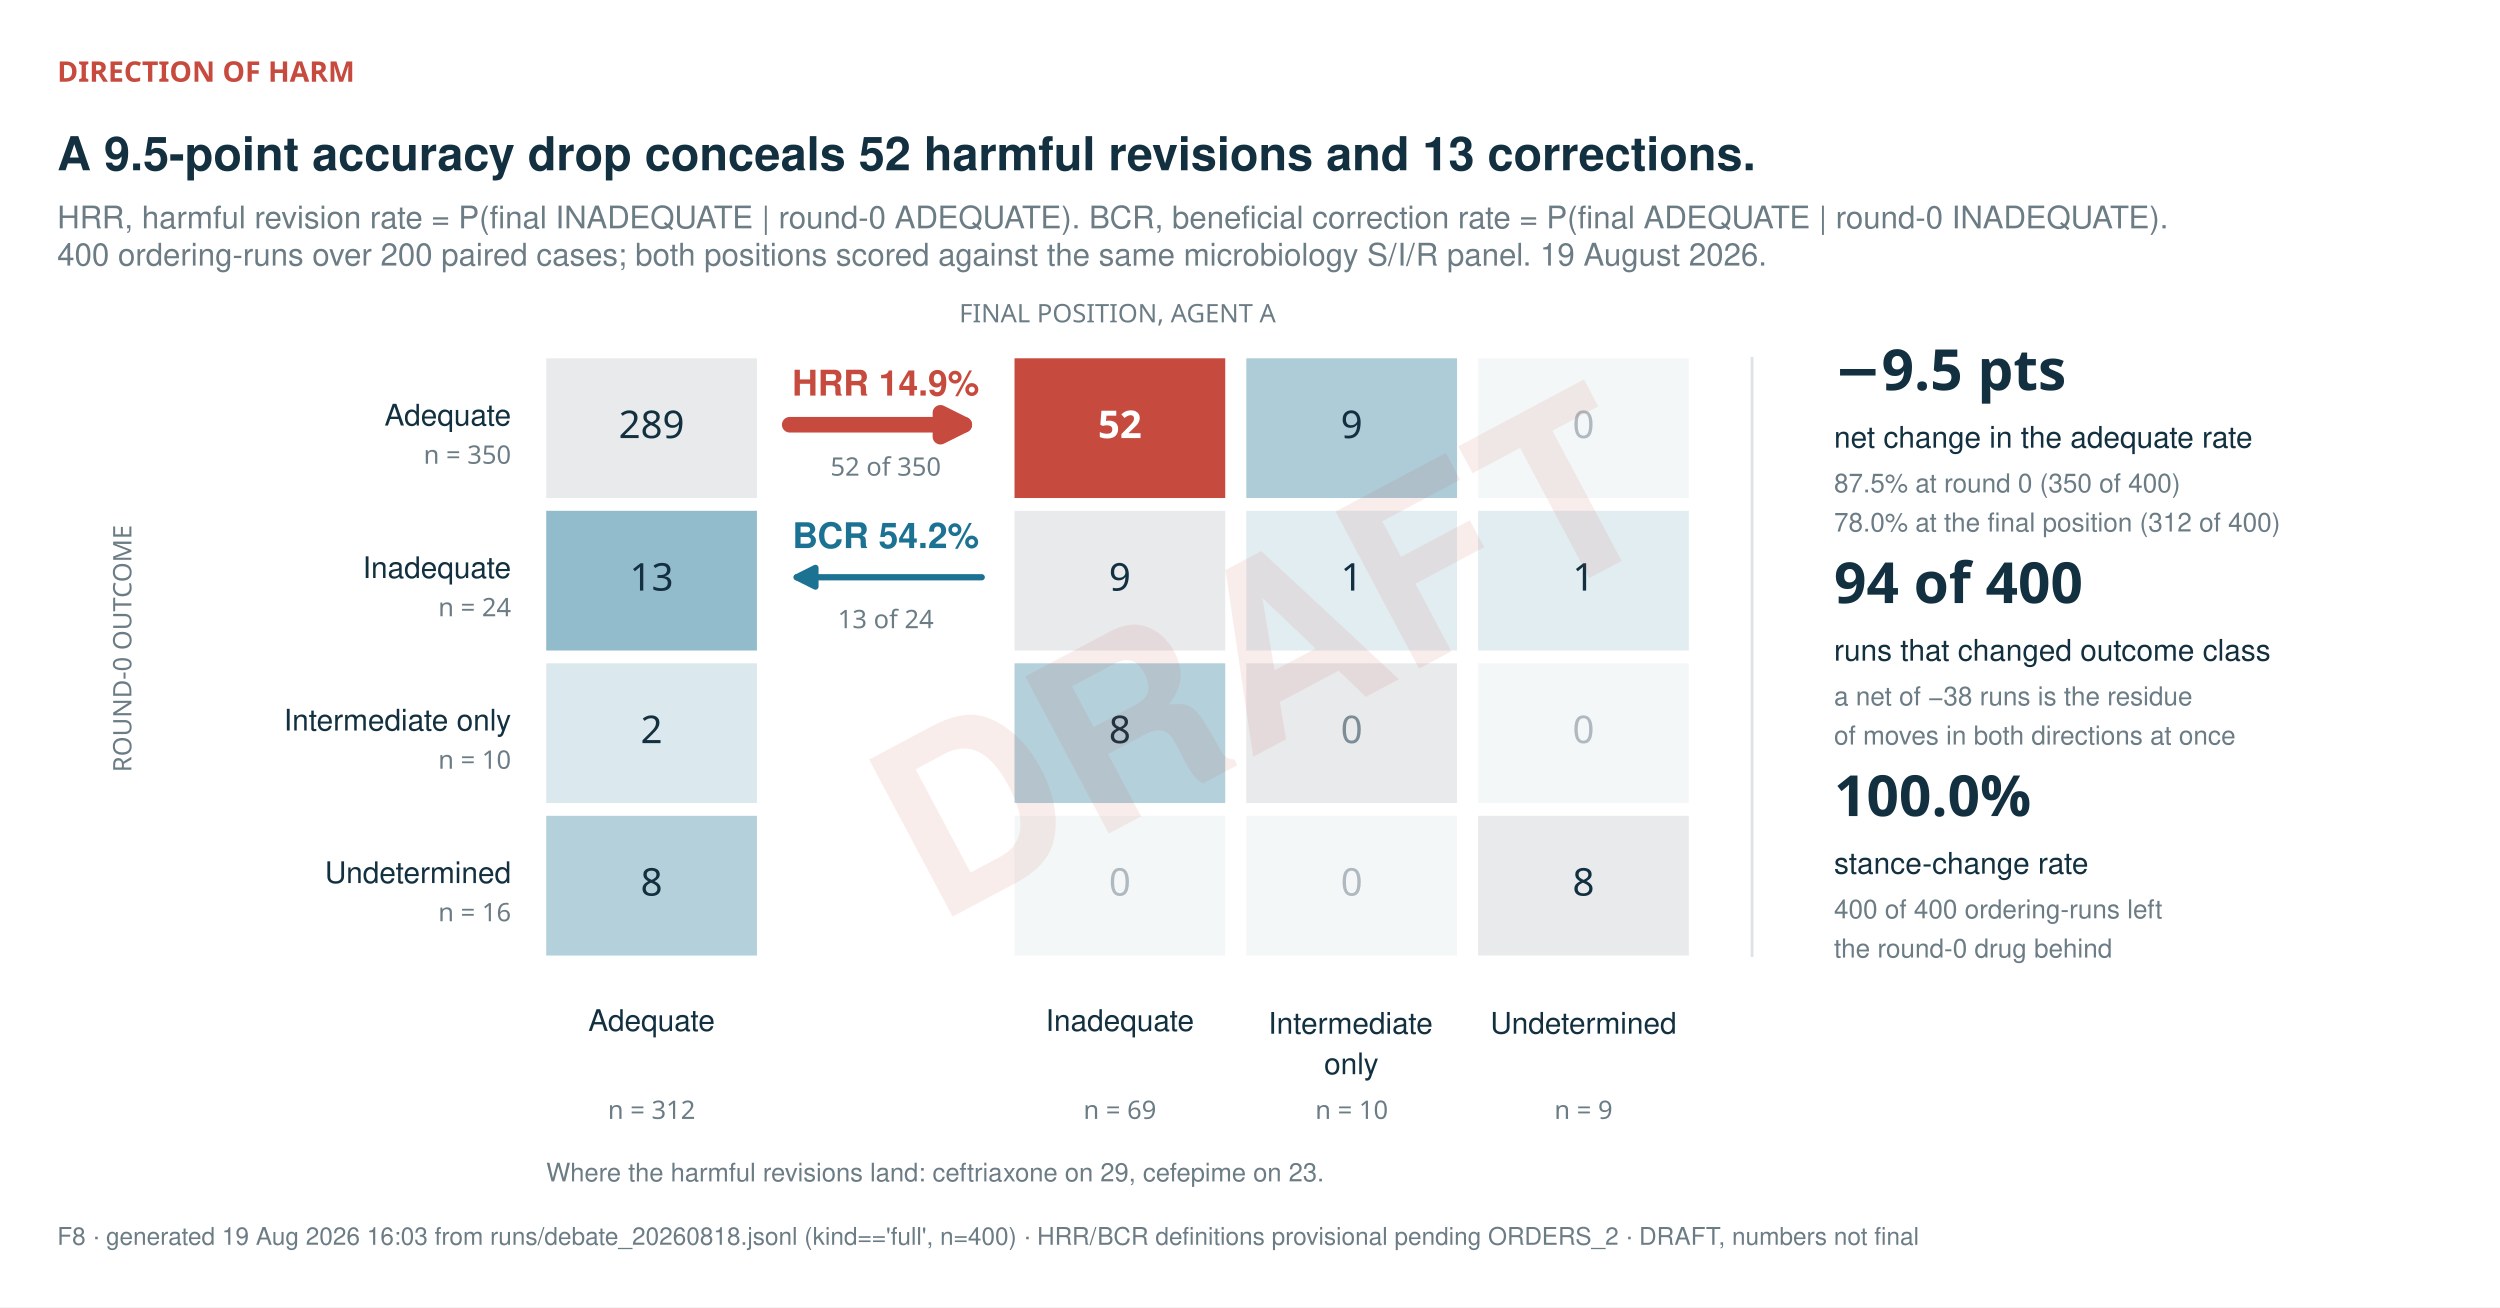
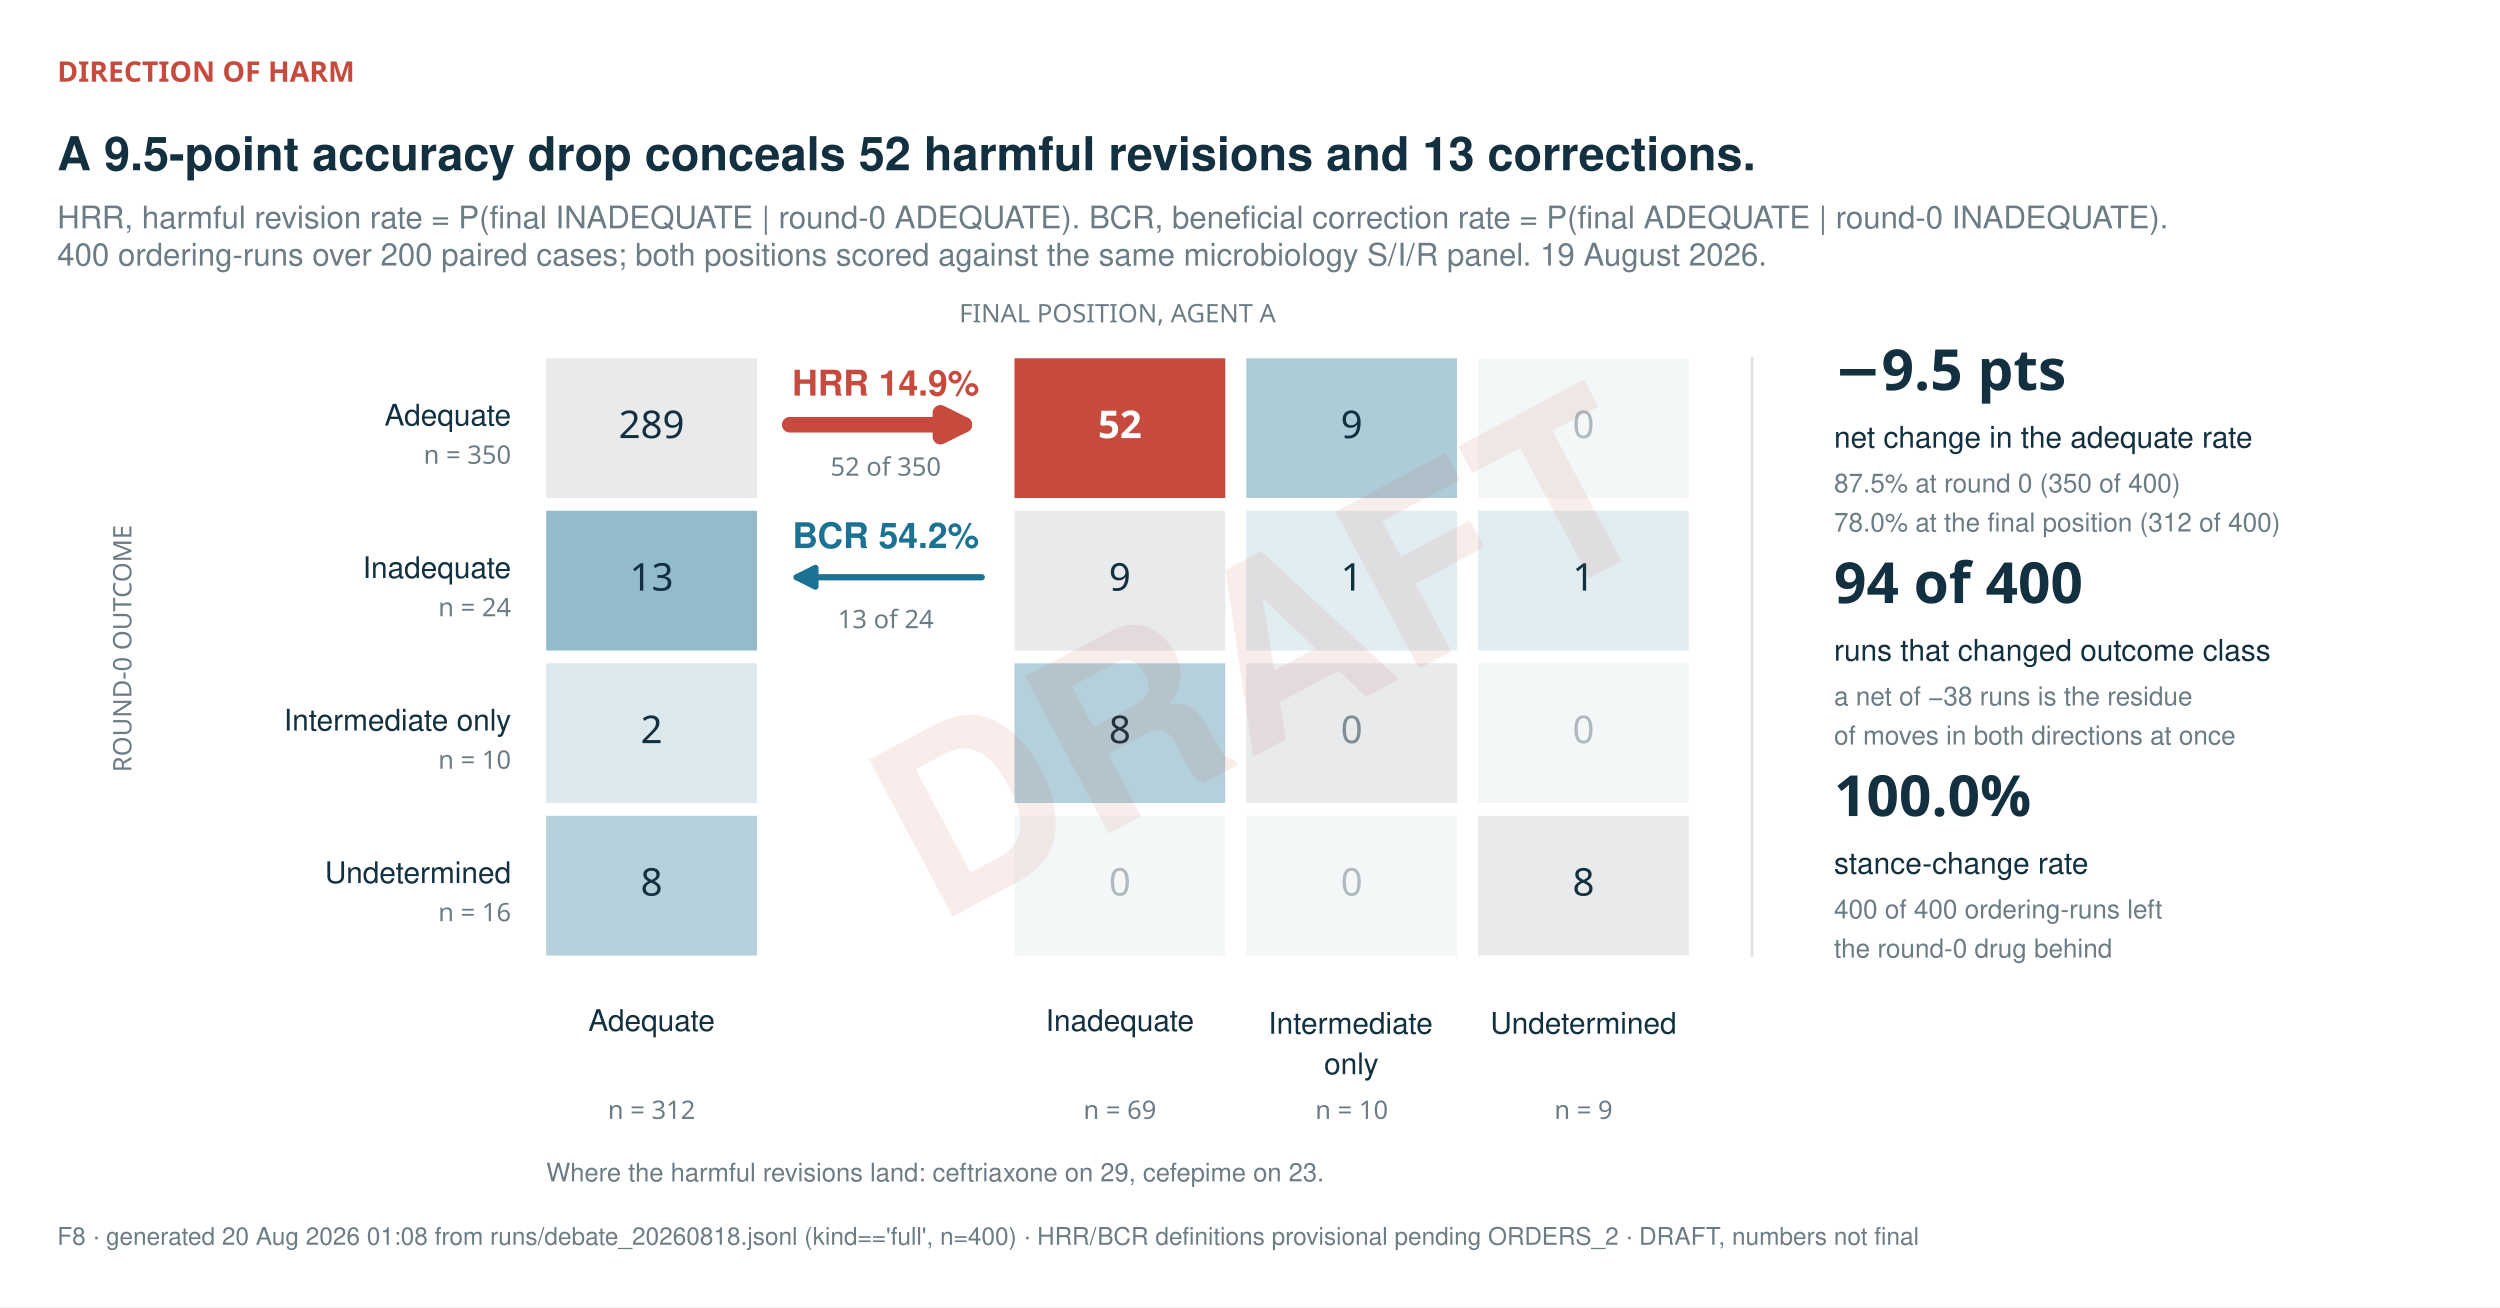
<svg xmlns="http://www.w3.org/2000/svg" width="880.992pt" height="460.656pt" viewBox="0 0 880.992 460.656" version="1.1">
  <defs>
    <style type="text/css">*{stroke-linejoin: round; stroke-linecap: butt}</style>
  </defs>
  <g id="figure_1">
    <g id="patch_1">
      <path d="M 0 460.656  L 880.992 460.656  L 880.992 0  L 0 0  z " style="fill: #ffffff" />
    </g>
    <g id="axes_1">
      <g id="line2d_1">
-         <path d="M 617.422 336.727  L 617.422 126.259  " clip-path="url(#p1d1b79cef9)" style="fill: none; stroke: #dce4e8; stroke-linecap: square" />
+         <path d="M 617.422 336.727  L 617.422 126.259  " clip-path="url(#p5fc52c5be6)" style="fill: none; stroke: #dce4e8; stroke-linecap: square" />
      </g>
      <g id="patch_2">
-         <path d="M 192.485 175.499  L 266.746 175.499  L 266.746 126.259  L 192.485 126.259  z " clip-path="url(#p1d1b79cef9)" style="fill: #6b7c85; opacity: 0.16" />
+         <path d="M 192.485 175.499  L 266.746 175.499  L 266.746 126.259  L 192.485 126.259  z " clip-path="url(#p5fc52c5be6)" style="fill: #6b7c85; opacity: 0.16" />
      </g>
      <g id="patch_3">
-         <path d="M 357.509 175.499  L 431.77 175.499  L 431.77 126.259  L 357.509 126.259  z " clip-path="url(#p1d1b79cef9)" style="fill: #c64b3e" />
+         <path d="M 357.509 175.499  L 431.77 175.499  L 431.77 126.259  L 357.509 126.259  z " clip-path="url(#p5fc52c5be6)" style="fill: #c64b3e" />
      </g>
      <g id="patch_4">
-         <path d="M 439.196 175.499  L 513.456 175.499  L 513.456 126.259  L 439.196 126.259  z " clip-path="url(#p1d1b79cef9)" style="fill: #1c7293; opacity: 0.363" />
+         <path d="M 439.196 175.499  L 513.456 175.499  L 513.456 126.259  L 439.196 126.259  z " clip-path="url(#p5fc52c5be6)" style="fill: #1c7293; opacity: 0.363" />
      </g>
      <g id="patch_5">
-         <path d="M 520.883 175.499  L 595.143 175.499  L 595.143 126.259  L 520.883 126.259  z " clip-path="url(#p1d1b79cef9)" style="fill: #f4f7f8" />
+         <path d="M 520.883 175.499  L 595.143 175.499  L 595.143 126.259  L 520.883 126.259  z " clip-path="url(#p5fc52c5be6)" style="fill: #f4f7f8" />
      </g>
      <g id="patch_6">
-         <path d="M 192.485 229.242  L 266.746 229.242  L 266.746 180.002  L 192.485 180.002  z " clip-path="url(#p1d1b79cef9)" style="fill: #1c7293; opacity: 0.48" />
+         <path d="M 192.485 229.242  L 266.746 229.242  L 266.746 180.002  L 192.485 180.002  z " clip-path="url(#p5fc52c5be6)" style="fill: #1c7293; opacity: 0.48" />
      </g>
      <g id="patch_7">
-         <path d="M 357.509 229.242  L 431.77 229.242  L 431.77 180.002  L 357.509 180.002  z " clip-path="url(#p1d1b79cef9)" style="fill: #6b7c85; opacity: 0.16" />
+         <path d="M 357.509 229.242  L 431.77 229.242  L 431.77 180.002  L 357.509 180.002  z " clip-path="url(#p5fc52c5be6)" style="fill: #6b7c85; opacity: 0.16" />
      </g>
      <g id="patch_8">
-         <path d="M 439.196 229.242  L 513.456 229.242  L 513.456 180.002  L 439.196 180.002  z " clip-path="url(#p1d1b79cef9)" style="fill: #1c7293; opacity: 0.129" />
+         <path d="M 439.196 229.242  L 513.456 229.242  L 513.456 180.002  L 439.196 180.002  z " clip-path="url(#p5fc52c5be6)" style="fill: #1c7293; opacity: 0.129" />
      </g>
      <g id="patch_9">
-         <path d="M 520.883 229.242  L 595.143 229.242  L 595.143 180.002  L 520.883 180.002  z " clip-path="url(#p1d1b79cef9)" style="fill: #1c7293; opacity: 0.129" />
+         <path d="M 520.883 229.242  L 595.143 229.242  L 595.143 180.002  L 520.883 180.002  z " clip-path="url(#p5fc52c5be6)" style="fill: #1c7293; opacity: 0.129" />
      </g>
      <g id="patch_10">
-         <path d="M 192.485 282.984  L 266.746 282.984  L 266.746 233.745  L 192.485 233.745  z " clip-path="url(#p1d1b79cef9)" style="fill: #1c7293; opacity: 0.158" />
+         <path d="M 192.485 282.984  L 266.746 282.984  L 266.746 233.745  L 192.485 233.745  z " clip-path="url(#p5fc52c5be6)" style="fill: #1c7293; opacity: 0.158" />
      </g>
      <g id="patch_11">
-         <path d="M 357.509 282.984  L 431.77 282.984  L 431.77 233.745  L 357.509 233.745  z " clip-path="url(#p1d1b79cef9)" style="fill: #1c7293; opacity: 0.334" />
+         <path d="M 357.509 282.984  L 431.77 282.984  L 431.77 233.745  L 357.509 233.745  z " clip-path="url(#p5fc52c5be6)" style="fill: #1c7293; opacity: 0.334" />
      </g>
      <g id="patch_12">
-         <path d="M 439.196 282.984  L 513.456 282.984  L 513.456 233.745  L 439.196 233.745  z " clip-path="url(#p1d1b79cef9)" style="fill: #6b7c85; opacity: 0.16" />
+         <path d="M 439.196 282.984  L 513.456 282.984  L 513.456 233.745  L 439.196 233.745  z " clip-path="url(#p5fc52c5be6)" style="fill: #6b7c85; opacity: 0.16" />
      </g>
      <g id="patch_13">
-         <path d="M 520.883 282.984  L 595.143 282.984  L 595.143 233.745  L 520.883 233.745  z " clip-path="url(#p1d1b79cef9)" style="fill: #f4f7f8" />
+         <path d="M 520.883 282.984  L 595.143 282.984  L 595.143 233.745  L 520.883 233.745  z " clip-path="url(#p5fc52c5be6)" style="fill: #f4f7f8" />
      </g>
      <g id="patch_14">
-         <path d="M 192.485 336.727  L 266.746 336.727  L 266.746 287.488  L 192.485 287.488  z " clip-path="url(#p1d1b79cef9)" style="fill: #1c7293; opacity: 0.334" />
+         <path d="M 192.485 336.727  L 266.746 336.727  L 266.746 287.488  L 192.485 287.488  z " clip-path="url(#p5fc52c5be6)" style="fill: #1c7293; opacity: 0.334" />
      </g>
      <g id="patch_15">
-         <path d="M 357.509 336.727  L 431.77 336.727  L 431.77 287.488  L 357.509 287.488  z " clip-path="url(#p1d1b79cef9)" style="fill: #f4f7f8" />
+         <path d="M 357.509 336.727  L 431.77 336.727  L 431.77 287.488  L 357.509 287.488  z " clip-path="url(#p5fc52c5be6)" style="fill: #f4f7f8" />
      </g>
      <g id="patch_16">
-         <path d="M 439.196 336.727  L 513.456 336.727  L 513.456 287.488  L 439.196 287.488  z " clip-path="url(#p1d1b79cef9)" style="fill: #f4f7f8" />
+         <path d="M 439.196 336.727  L 513.456 336.727  L 513.456 287.488  L 439.196 287.488  z " clip-path="url(#p5fc52c5be6)" style="fill: #f4f7f8" />
      </g>
      <g id="patch_17">
-         <path d="M 520.883 336.727  L 595.143 336.727  L 595.143 287.488  L 520.883 287.488  z " clip-path="url(#p1d1b79cef9)" style="fill: #6b7c85; opacity: 0.16" />
+         <path d="M 520.883 336.727  L 595.143 336.727  L 595.143 287.488  L 520.883 287.488  z " clip-path="url(#p5fc52c5be6)" style="fill: #6b7c85; opacity: 0.16" />
      </g>
      <g id="text_1">
        <text style="font-size: 13.5px; font-family: 'Menlo'; text-anchor: middle; fill: #12303f" x="229.615" y="154.386" transform="rotate(-0 229.6152 154.3857)">289</text>
      </g>
      <g id="text_2">
        <text style="font-weight: 700; font-size: 13.5px; font-family: 'Menlo'; text-anchor: middle; fill: #ffffff" x="394.639" y="154.386" transform="rotate(-0 394.6392 154.3857)">52</text>
      </g>
      <g id="text_3">
        <text style="font-size: 13.5px; font-family: 'Menlo'; text-anchor: middle; fill: #12303f" x="476.326" y="154.386" transform="rotate(-0 476.3261 154.3857)">9</text>
      </g>
      <g id="text_4">
        <text style="font-size: 13.5px; font-family: 'Menlo'; text-anchor: middle; fill: #6b7c85; opacity: 0.5" x="558.013" y="154.386" transform="rotate(-0 558.013 154.3857)">0</text>
      </g>
      <g id="text_5">
        <text style="font-size: 10.5px; font-family: 'Helvetica Neue', 'Helvetica', 'Arial', 'DejaVu Sans', sans-serif; text-anchor: end; fill: #12303f" x="180.108" y="149.955" transform="rotate(-0 180.108 149.9548)">Adequate</text>
      </g>
      <g id="text_6">
        <text style="font-size: 9px; font-family: 'Menlo'; text-anchor: end; fill: #6b7c85" x="180.108" y="163.425" transform="rotate(-0 180.108 163.4249)">n = 350</text>
      </g>
      <g id="text_7">
        <text style="font-size: 13.5px; font-family: 'Menlo'; text-anchor: middle; fill: #12303f" x="229.615" y="208.129" transform="rotate(-0 229.6152 208.1287)">13</text>
      </g>
      <g id="text_8">
        <text style="font-size: 13.5px; font-family: 'Menlo'; text-anchor: middle; fill: #12303f" x="394.639" y="208.129" transform="rotate(-0 394.6392 208.1287)">9</text>
      </g>
      <g id="text_9">
        <text style="font-size: 13.5px; font-family: 'Menlo'; text-anchor: middle; fill: #12303f" x="476.326" y="208.129" transform="rotate(-0 476.3261 208.1287)">1</text>
      </g>
      <g id="text_10">
        <text style="font-size: 13.5px; font-family: 'Menlo'; text-anchor: middle; fill: #12303f" x="558.013" y="208.129" transform="rotate(-0 558.013 208.1287)">1</text>
      </g>
      <g id="text_11">
        <text style="font-size: 10.5px; font-family: 'Helvetica Neue', 'Helvetica', 'Arial', 'DejaVu Sans', sans-serif; text-anchor: end; fill: #12303f" x="180.108" y="203.698" transform="rotate(-0 180.108 203.6978)">Inadequate</text>
      </g>
      <g id="text_12">
        <text style="font-size: 9px; font-family: 'Menlo'; text-anchor: end; fill: #6b7c85" x="180.108" y="217.168" transform="rotate(-0 180.108 217.1679)">n = 24</text>
      </g>
      <g id="text_13">
        <text style="font-size: 13.5px; font-family: 'Menlo'; text-anchor: middle; fill: #12303f" x="229.615" y="261.872" transform="rotate(-0 229.6152 261.8716)">2</text>
      </g>
      <g id="text_14">
        <text style="font-size: 13.5px; font-family: 'Menlo'; text-anchor: middle; fill: #12303f" x="394.639" y="261.872" transform="rotate(-0 394.6392 261.8716)">8</text>
      </g>
      <g id="text_15">
        <text style="font-size: 13.5px; font-family: 'Menlo'; text-anchor: middle; fill: #12303f; opacity: 0.5" x="476.326" y="261.872" transform="rotate(-0 476.3261 261.8716)">0</text>
      </g>
      <g id="text_16">
        <text style="font-size: 13.5px; font-family: 'Menlo'; text-anchor: middle; fill: #6b7c85; opacity: 0.5" x="558.013" y="261.872" transform="rotate(-0 558.013 261.8716)">0</text>
      </g>
      <g id="text_17">
        <text style="font-size: 10.5px; font-family: 'Helvetica Neue', 'Helvetica', 'Arial', 'DejaVu Sans', sans-serif; text-anchor: end; fill: #12303f" x="180.108" y="257.441" transform="rotate(-0 180.108 257.4407)">Intermediate only</text>
      </g>
      <g id="text_18">
        <text style="font-size: 9px; font-family: 'Menlo'; text-anchor: end; fill: #6b7c85" x="180.108" y="270.911" transform="rotate(-0 180.108 270.9109)">n = 10</text>
      </g>
      <g id="text_19">
        <text style="font-size: 13.5px; font-family: 'Menlo'; text-anchor: middle; fill: #12303f" x="229.615" y="315.615" transform="rotate(-0 229.6152 315.6146)">8</text>
      </g>
      <g id="text_20">
        <text style="font-size: 13.5px; font-family: 'Menlo'; text-anchor: middle; fill: #6b7c85; opacity: 0.5" x="394.639" y="315.615" transform="rotate(-0 394.6392 315.6146)">0</text>
      </g>
      <g id="text_21">
        <text style="font-size: 13.5px; font-family: 'Menlo'; text-anchor: middle; fill: #6b7c85; opacity: 0.5" x="476.326" y="315.615" transform="rotate(-0 476.3261 315.6146)">0</text>
      </g>
      <g id="text_22">
        <text style="font-size: 13.5px; font-family: 'Menlo'; text-anchor: middle; fill: #12303f" x="558.013" y="315.615" transform="rotate(-0 558.013 315.6146)">8</text>
      </g>
      <g id="text_23">
        <text style="font-size: 10.5px; font-family: 'Helvetica Neue', 'Helvetica', 'Arial', 'DejaVu Sans', sans-serif; text-anchor: end; fill: #12303f" x="180.108" y="311.184" transform="rotate(-0 180.108 311.1837)">Undetermined</text>
      </g>
      <g id="text_24">
        <text style="font-size: 9px; font-family: 'Menlo'; text-anchor: end; fill: #6b7c85" x="180.108" y="324.654" transform="rotate(-0 180.108 324.6538)">n = 16</text>
      </g>
      <g id="text_25">
        <text style="font-size: 10.5px; font-family: 'Helvetica Neue', 'Helvetica', 'Arial', 'DejaVu Sans', sans-serif; text-anchor: middle; fill: #12303f" x="229.615" y="363.3" transform="rotate(-0 229.6152 363.3001)">Adequate</text>
      </g>
      <g id="text_26">
        <text style="font-size: 9px; font-family: 'Menlo'; text-anchor: middle; fill: #6b7c85" x="229.615" y="394.306" transform="rotate(-0 229.6152 394.3059)">n = 312</text>
      </g>
      <g id="text_27">
        <text style="font-size: 10.5px; font-family: 'Helvetica Neue', 'Helvetica', 'Arial', 'DejaVu Sans', sans-serif; text-anchor: middle; fill: #12303f" x="394.639" y="363.3" transform="rotate(-0 394.6392 363.3001)">Inadequate</text>
      </g>
      <g id="text_28">
        <text style="font-size: 9px; font-family: 'Menlo'; text-anchor: middle; fill: #6b7c85" x="394.639" y="394.306" transform="rotate(-0 394.6392 394.3059)">n = 69</text>
      </g>
      <g id="text_29">
        <text style="font-size: 10.5px; font-family: 'Helvetica Neue', 'Helvetica', 'Arial', 'DejaVu Sans', sans-serif; fill: #12303f" transform="translate(446.9573 364.2771)">Intermediate</text>
        <text style="font-size: 10.5px; font-family: 'Helvetica Neue', 'Helvetica', 'Arial', 'DejaVu Sans', sans-serif; fill: #12303f" transform="translate(466.6029 378.5383)">only</text>
      </g>
      <g id="text_30">
        <text style="font-size: 9px; font-family: 'Menlo'; text-anchor: middle; fill: #6b7c85" x="476.326" y="394.306" transform="rotate(-0 476.3261 394.3059)">n = 10</text>
      </g>
      <g id="text_31">
        <text style="font-size: 10.5px; font-family: 'Helvetica Neue', 'Helvetica', 'Arial', 'DejaVu Sans', sans-serif; text-anchor: middle; fill: #12303f" x="558.013" y="364.251" transform="rotate(-0 558.013 364.2509)">Undetermined</text>
      </g>
      <g id="text_32">
        <text style="font-size: 9px; font-family: 'Menlo'; text-anchor: middle; fill: #6b7c85" x="558.013" y="394.306" transform="rotate(-0 558.013 394.3059)">n = 9</text>
      </g>
      <g id="text_33">
        <text style="font-size: 9px; font-family: 'Menlo'; text-anchor: middle; fill: #6b7c85" x="393.814" y="113.585" transform="rotate(-0 393.8141 113.5851)">FINAL POSITION, AGENT A</text>
      </g>
      <g id="text_34">
        <text style="font-size: 9px; font-family: 'Menlo'; fill: #6b7c85" transform="translate(46.30109 272.1304) rotate(-90)">ROUND-0 OUTCOME</text>
      </g>
      <g id="text_35">
        <text style="font-weight: 700; font-size: 12.5px; font-family: 'Helvetica Neue', 'Helvetica', 'Arial', 'DejaVu Sans', sans-serif; text-anchor: middle; fill: #c64b3e" x="312.127" y="139.403" transform="rotate(-0 312.1272 139.4034)">HRR 14.9%</text>
      </g>
      <g id="text_36">
        <text style="font-size: 9px; font-family: 'Menlo'; text-anchor: middle; fill: #6b7c85" x="312.127" y="167.629" transform="rotate(-0 312.1272 167.6286)">52 of 350</text>
      </g>
      <g id="text_37">
        <text style="font-weight: 700; font-size: 12.5px; font-family: 'Helvetica Neue', 'Helvetica', 'Arial', 'DejaVu Sans', sans-serif; text-anchor: middle; fill: #1c7293" x="312.127" y="193.146" transform="rotate(-0 312.1272 193.1464)">BCR 54.2%</text>
      </g>
      <g id="text_38">
        <text style="font-size: 9px; font-family: 'Menlo'; text-anchor: middle; fill: #6b7c85" x="312.127" y="221.372" transform="rotate(-0 312.1272 221.3716)">13 of 24</text>
      </g>
      <g id="text_39">
        <text style="font-size: 9px; font-family: 'Helvetica Neue', 'Helvetica', 'Arial', 'DejaVu Sans', sans-serif; text-anchor: start; fill: #6b7c85" x="192.485" y="416.314" transform="rotate(-0 192.4848 416.3139)">Where the harmful revisions land: ceftriaxone on 29, cefepime on 23.</text>
      </g>
      <g id="text_40">
        <text style="font-weight: 700; font-size: 20px; font-family: 'Menlo'; text-anchor: start; fill: #12303f" x="646.301" y="137.459" transform="rotate(-0 646.3008 137.4593)">−9.5 pts</text>
      </g>
      <g id="text_41">
        <text style="font-size: 10.5px; font-family: 'Helvetica Neue', 'Helvetica', 'Arial', 'DejaVu Sans', sans-serif; text-anchor: start; fill: #12303f" x="646.301" y="157.761" transform="rotate(-0 646.3008 157.761)">net change in the adequate rate</text>
      </g>
      <g id="text_42">
        <text style="font-size: 9.2px; font-family: 'Helvetica Neue', 'Helvetica', 'Arial', 'DejaVu Sans', sans-serif; text-anchor: start; fill: #6b7c85" x="646.301" y="173.494" transform="rotate(-0 646.3008 173.4936)">87.5% at round 0 (350 of 400)</text>
      </g>
      <g id="text_43">
        <text style="font-size: 9.2px; font-family: 'Helvetica Neue', 'Helvetica', 'Arial', 'DejaVu Sans', sans-serif; text-anchor: start; fill: #6b7c85" x="646.301" y="187.305" transform="rotate(-0 646.3008 187.3047)">78.0% at the final position (312 of 400)</text>
      </g>
      <g id="text_44">
        <text style="font-weight: 700; font-size: 20px; font-family: 'Menlo'; text-anchor: start; fill: #12303f" x="646.301" y="212.52" transform="rotate(-0 646.3008 212.5201)">94 of 400</text>
      </g>
      <g id="text_45">
        <text style="font-size: 10.5px; font-family: 'Helvetica Neue', 'Helvetica', 'Arial', 'DejaVu Sans', sans-serif; text-anchor: start; fill: #12303f" x="646.301" y="232.821" transform="rotate(-0 646.3008 232.821)">runs that changed outcome class</text>
      </g>
      <g id="text_46">
        <text style="font-size: 9.2px; font-family: 'Helvetica Neue', 'Helvetica', 'Arial', 'DejaVu Sans', sans-serif; text-anchor: start; fill: #6b7c85" x="646.301" y="248.554" transform="rotate(-0 646.3008 248.5536)">a net of −38 runs is the residue</text>
      </g>
      <g id="text_47">
        <text style="font-size: 9.2px; font-family: 'Helvetica Neue', 'Helvetica', 'Arial', 'DejaVu Sans', sans-serif; text-anchor: start; fill: #6b7c85" x="646.301" y="262.365" transform="rotate(-0 646.3008 262.3647)">of moves in both directions at once</text>
      </g>
      <g id="text_48">
        <text style="font-weight: 700; font-size: 20px; font-family: 'Menlo'; text-anchor: start; fill: #12303f" x="646.301" y="287.579" transform="rotate(-0 646.3008 287.5793)">100.0%</text>
      </g>
      <g id="text_49">
        <text style="font-size: 10.5px; font-family: 'Helvetica Neue', 'Helvetica', 'Arial', 'DejaVu Sans', sans-serif; text-anchor: start; fill: #12303f" x="646.301" y="307.881" transform="rotate(-0 646.3008 307.881)">stance-change rate</text>
      </g>
      <g id="text_50">
        <text style="font-size: 9.2px; font-family: 'Helvetica Neue', 'Helvetica', 'Arial', 'DejaVu Sans', sans-serif; text-anchor: start; fill: #6b7c85" x="646.301" y="323.614" transform="rotate(-0 646.3008 323.6136)">400 of 400 ordering-runs left</text>
      </g>
      <g id="text_51">
        <text style="font-size: 9.2px; font-family: 'Helvetica Neue', 'Helvetica', 'Arial', 'DejaVu Sans', sans-serif; text-anchor: start; fill: #6b7c85" x="646.301" y="337.425" transform="rotate(-0 646.3008 337.4247)">the round-0 drug behind</text>
      </g>
      <g id="patch_18">
        <path d="M 278.297 149.678  Q 312.127 149.678 339.808 149.678  " style="fill: none; stroke: #c64b3e; stroke-width: 5.5; stroke-linecap: round" />
        <path d="M 331.408 145.478  L 339.808 149.678  L 331.408 153.878  z " style="fill: #c64b3e; stroke: #c64b3e; stroke-width: 5.5; stroke-linecap: round" />
      </g>
      <g id="patch_19">
        <path d="M 345.957 203.421  Q 312.127 203.421 280.757 203.421  " style="fill: none; stroke: #1c7293; stroke-width: 2.2; stroke-linecap: round" />
        <path d="M 287.357 206.721  L 280.757 203.421  L 287.357 200.121  z " style="fill: #1c7293; stroke: #1c7293; stroke-width: 2.2; stroke-linecap: round" />
      </g>
    </g>
    <g id="text_52">
      <text style="font-weight: 700; font-size: 10px; font-family: 'Menlo'; text-anchor: start; fill: #c64b3e" x="20.16" y="28.8" transform="rotate(-0 20.16 28.79984)">DIRECTION OF HARM</text>
    </g>
    <g id="text_53">
      <text style="font-weight: 700; font-size: 16.5px; font-family: 'Helvetica Neue', 'Helvetica', 'Arial', 'DejaVu Sans', sans-serif; text-anchor: start; fill: #12303f" x="20.16" y="60.008" transform="rotate(-0 20.16 60.0075)">A 9.5-point accuracy drop conceals 52 harmful revisions and 13 corrections.</text>
    </g>
    <g id="text_54">
      <text style="font-size: 11px; font-family: 'Helvetica Neue', 'Helvetica', 'Arial', 'DejaVu Sans', sans-serif; fill: #6b7c85" transform="translate(20.16 80.466)">HRR, harmful revision rate = P(final INADEQUATE | round-0 ADEQUATE).   BCR, beneficial correction rate = P(final ADEQUATE | round-0 INADEQUATE).</text>
      <text style="font-size: 11px; font-family: 'Helvetica Neue', 'Helvetica', 'Arial', 'DejaVu Sans', sans-serif; fill: #6b7c85" transform="translate(20.16 93.589)">400 ordering-runs over 200 paired cases; both positions scored against the same microbiology S/I/R panel. 19 August 2026.</text>
    </g>
    <g id="text_55">
-       <text style="font-size: 8.6px; font-family: 'Helvetica Neue', 'Helvetica', 'Arial', 'DejaVu Sans', sans-serif; text-anchor: start; fill: #6b7c85" x="20.16" y="438.664" transform="rotate(-0 20.16 438.6642)">F8 · generated 19 Aug 2026 16:03 from runs/debate_20260818.jsonl (kind=='full', n=400) · HRR/BCR definitions provisional pending ORDERS_2 · DRAFT, numbers not final</text>
+       <text style="font-size: 8.6px; font-family: 'Helvetica Neue', 'Helvetica', 'Arial', 'DejaVu Sans', sans-serif; text-anchor: start; fill: #6b7c85" x="20.16" y="438.664" transform="rotate(-0 20.16 438.6642)">F8 · generated 20 Aug 2026 01:08 from runs/debate_20260818.jsonl (kind=='full', n=400) · HRR/BCR definitions provisional pending ORDERS_2 · DRAFT, numbers not final</text>
    </g>
    <g id="text_56">
      <text style="font-weight: 700; font-size: 86px; font-family: 'Helvetica Neue', 'Helvetica', 'Arial', 'DejaVu Sans', sans-serif; fill: #c64b3e; opacity: 0.1" transform="translate(329.8342 326.124) rotate(-28)">DRAFT</text>
    </g>
  </g>
  <defs>
-     <clipPath id="p1d1b79cef9">
+     <clipPath id="p5fc52c5be6">
      <rect x="35.712" y="102.24" width="825.12" height="300.24" />
    </clipPath>
  </defs>
</svg>
